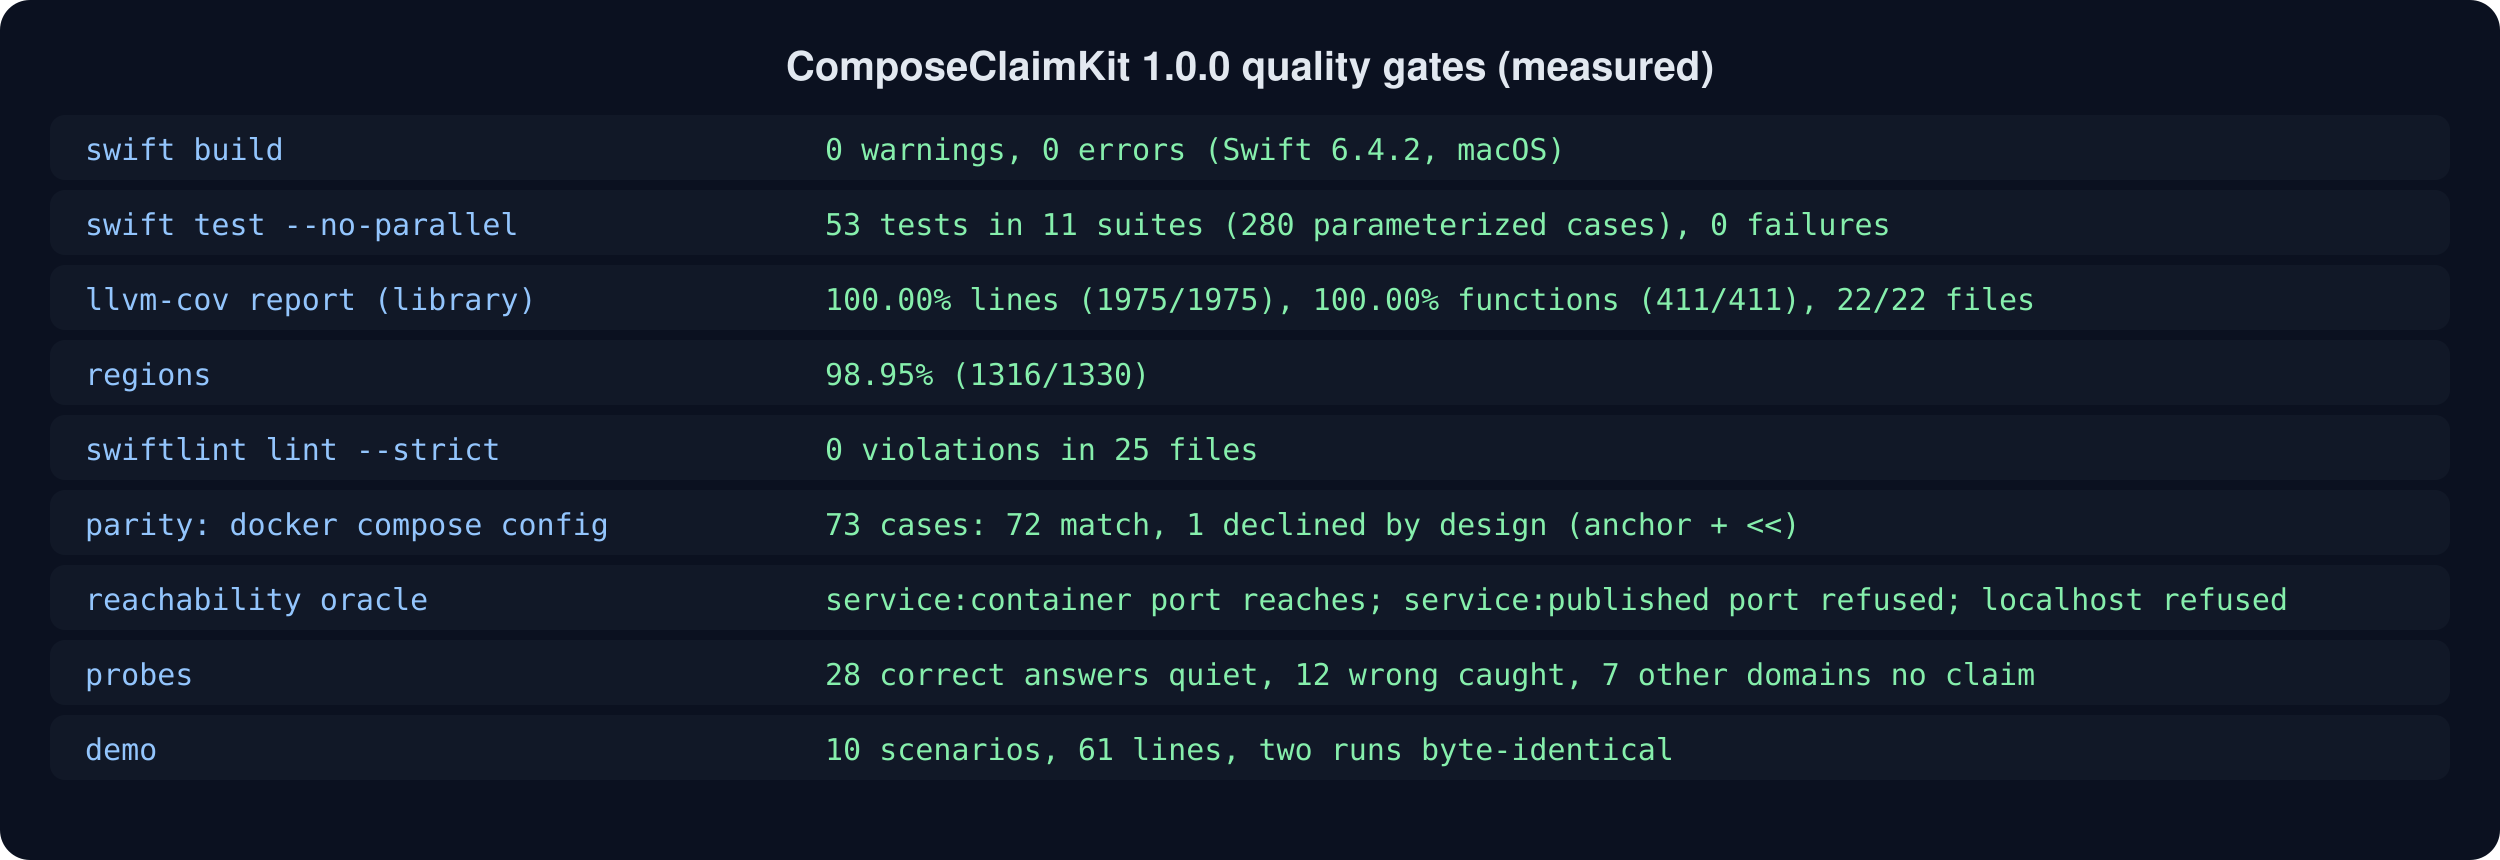
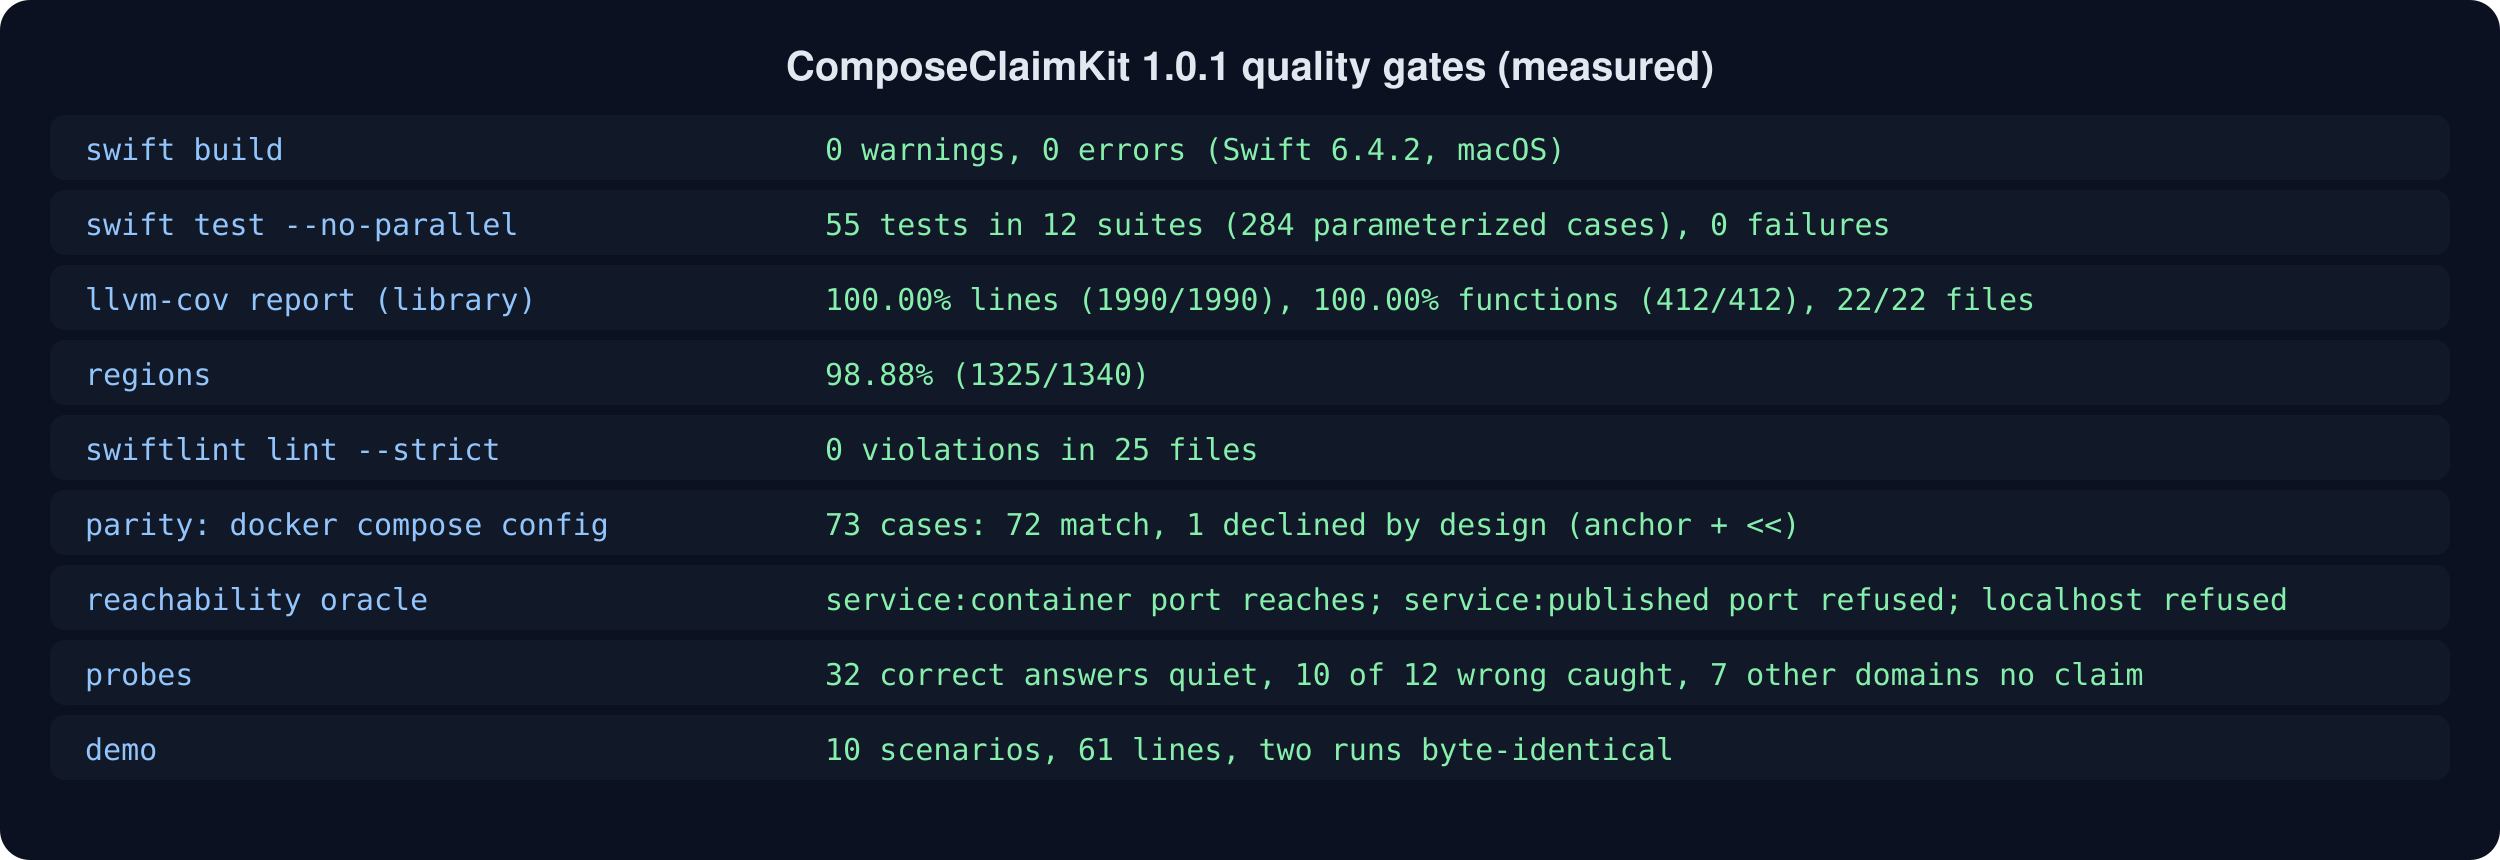
<svg xmlns="http://www.w3.org/2000/svg" width="1000" height="344" viewBox="0 0 1000 344">
  <rect width="1000" height="344" rx="12" fill="#0b1120" />
  <defs>
    <marker id="a" markerWidth="10" markerHeight="8" refX="9" refY="4" orient="auto">
      <path d="M0,0 L10,4 L0,8 z" fill="#64748b" />
    </marker>
  </defs>
-   <text x="500" y="32" fill="#e2e8f0" font-family="Helvetica, Arial, sans-serif" font-size="16" text-anchor="middle" font-weight="bold">ComposeClaimKit 1.0.0 quality gates (measured)</text>
+   <text x="500" y="32" fill="#e2e8f0" font-family="Helvetica, Arial, sans-serif" font-size="16" text-anchor="middle" font-weight="bold">ComposeClaimKit 1.0.1 quality gates (measured)</text>
  <rect x="20" y="46" width="960" height="26" rx="6" fill="#111827" />
  <text x="34" y="64" fill="#93c5fd" font-family="Menlo, Monaco, monospace" font-size="12" text-anchor="start" font-weight="normal">swift build</text>
  <text x="330" y="64" fill="#86efac" font-family="Menlo, Monaco, monospace" font-size="12" text-anchor="start" font-weight="normal">0 warnings, 0 errors (Swift 6.4.2, macOS)</text>
  <rect x="20" y="76" width="960" height="26" rx="6" fill="#111827" />
  <text x="34" y="94" fill="#93c5fd" font-family="Menlo, Monaco, monospace" font-size="12" text-anchor="start" font-weight="normal">swift test --no-parallel</text>
-   <text x="330" y="94" fill="#86efac" font-family="Menlo, Monaco, monospace" font-size="12" text-anchor="start" font-weight="normal">53 tests in 11 suites (280 parameterized cases), 0 failures</text>
+   <text x="330" y="94" fill="#86efac" font-family="Menlo, Monaco, monospace" font-size="12" text-anchor="start" font-weight="normal">55 tests in 12 suites (284 parameterized cases), 0 failures</text>
  <rect x="20" y="106" width="960" height="26" rx="6" fill="#111827" />
  <text x="34" y="124" fill="#93c5fd" font-family="Menlo, Monaco, monospace" font-size="12" text-anchor="start" font-weight="normal">llvm-cov report (library)</text>
-   <text x="330" y="124" fill="#86efac" font-family="Menlo, Monaco, monospace" font-size="12" text-anchor="start" font-weight="normal">100.00% lines (1975/1975), 100.00% functions (411/411), 22/22 files</text>
+   <text x="330" y="124" fill="#86efac" font-family="Menlo, Monaco, monospace" font-size="12" text-anchor="start" font-weight="normal">100.00% lines (1990/1990), 100.00% functions (412/412), 22/22 files</text>
  <rect x="20" y="136" width="960" height="26" rx="6" fill="#111827" />
  <text x="34" y="154" fill="#93c5fd" font-family="Menlo, Monaco, monospace" font-size="12" text-anchor="start" font-weight="normal">regions</text>
-   <text x="330" y="154" fill="#86efac" font-family="Menlo, Monaco, monospace" font-size="12" text-anchor="start" font-weight="normal">98.95% (1316/1330)</text>
+   <text x="330" y="154" fill="#86efac" font-family="Menlo, Monaco, monospace" font-size="12" text-anchor="start" font-weight="normal">98.88% (1325/1340)</text>
  <rect x="20" y="166" width="960" height="26" rx="6" fill="#111827" />
  <text x="34" y="184" fill="#93c5fd" font-family="Menlo, Monaco, monospace" font-size="12" text-anchor="start" font-weight="normal">swiftlint lint --strict</text>
  <text x="330" y="184" fill="#86efac" font-family="Menlo, Monaco, monospace" font-size="12" text-anchor="start" font-weight="normal">0 violations in 25 files</text>
  <rect x="20" y="196" width="960" height="26" rx="6" fill="#111827" />
  <text x="34" y="214" fill="#93c5fd" font-family="Menlo, Monaco, monospace" font-size="12" text-anchor="start" font-weight="normal">parity: docker compose config</text>
  <text x="330" y="214" fill="#86efac" font-family="Menlo, Monaco, monospace" font-size="12" text-anchor="start" font-weight="normal">73 cases: 72 match, 1 declined by design (anchor + &lt;&lt;)</text>
  <rect x="20" y="226" width="960" height="26" rx="6" fill="#111827" />
  <text x="34" y="244" fill="#93c5fd" font-family="Menlo, Monaco, monospace" font-size="12" text-anchor="start" font-weight="normal">reachability oracle</text>
  <text x="330" y="244" fill="#86efac" font-family="Menlo, Monaco, monospace" font-size="12" text-anchor="start" font-weight="normal">service:container port reaches; service:published port refused; localhost refused</text>
  <rect x="20" y="256" width="960" height="26" rx="6" fill="#111827" />
  <text x="34" y="274" fill="#93c5fd" font-family="Menlo, Monaco, monospace" font-size="12" text-anchor="start" font-weight="normal">probes</text>
-   <text x="330" y="274" fill="#86efac" font-family="Menlo, Monaco, monospace" font-size="12" text-anchor="start" font-weight="normal">28 correct answers quiet, 12 wrong caught, 7 other domains no claim</text>
+   <text x="330" y="274" fill="#86efac" font-family="Menlo, Monaco, monospace" font-size="12" text-anchor="start" font-weight="normal">32 correct answers quiet, 10 of 12 wrong caught, 7 other domains no claim</text>
  <rect x="20" y="286" width="960" height="26" rx="6" fill="#111827" />
  <text x="34" y="304" fill="#93c5fd" font-family="Menlo, Monaco, monospace" font-size="12" text-anchor="start" font-weight="normal">demo</text>
  <text x="330" y="304" fill="#86efac" font-family="Menlo, Monaco, monospace" font-size="12" text-anchor="start" font-weight="normal">10 scenarios, 61 lines, two runs byte-identical</text>
</svg>
